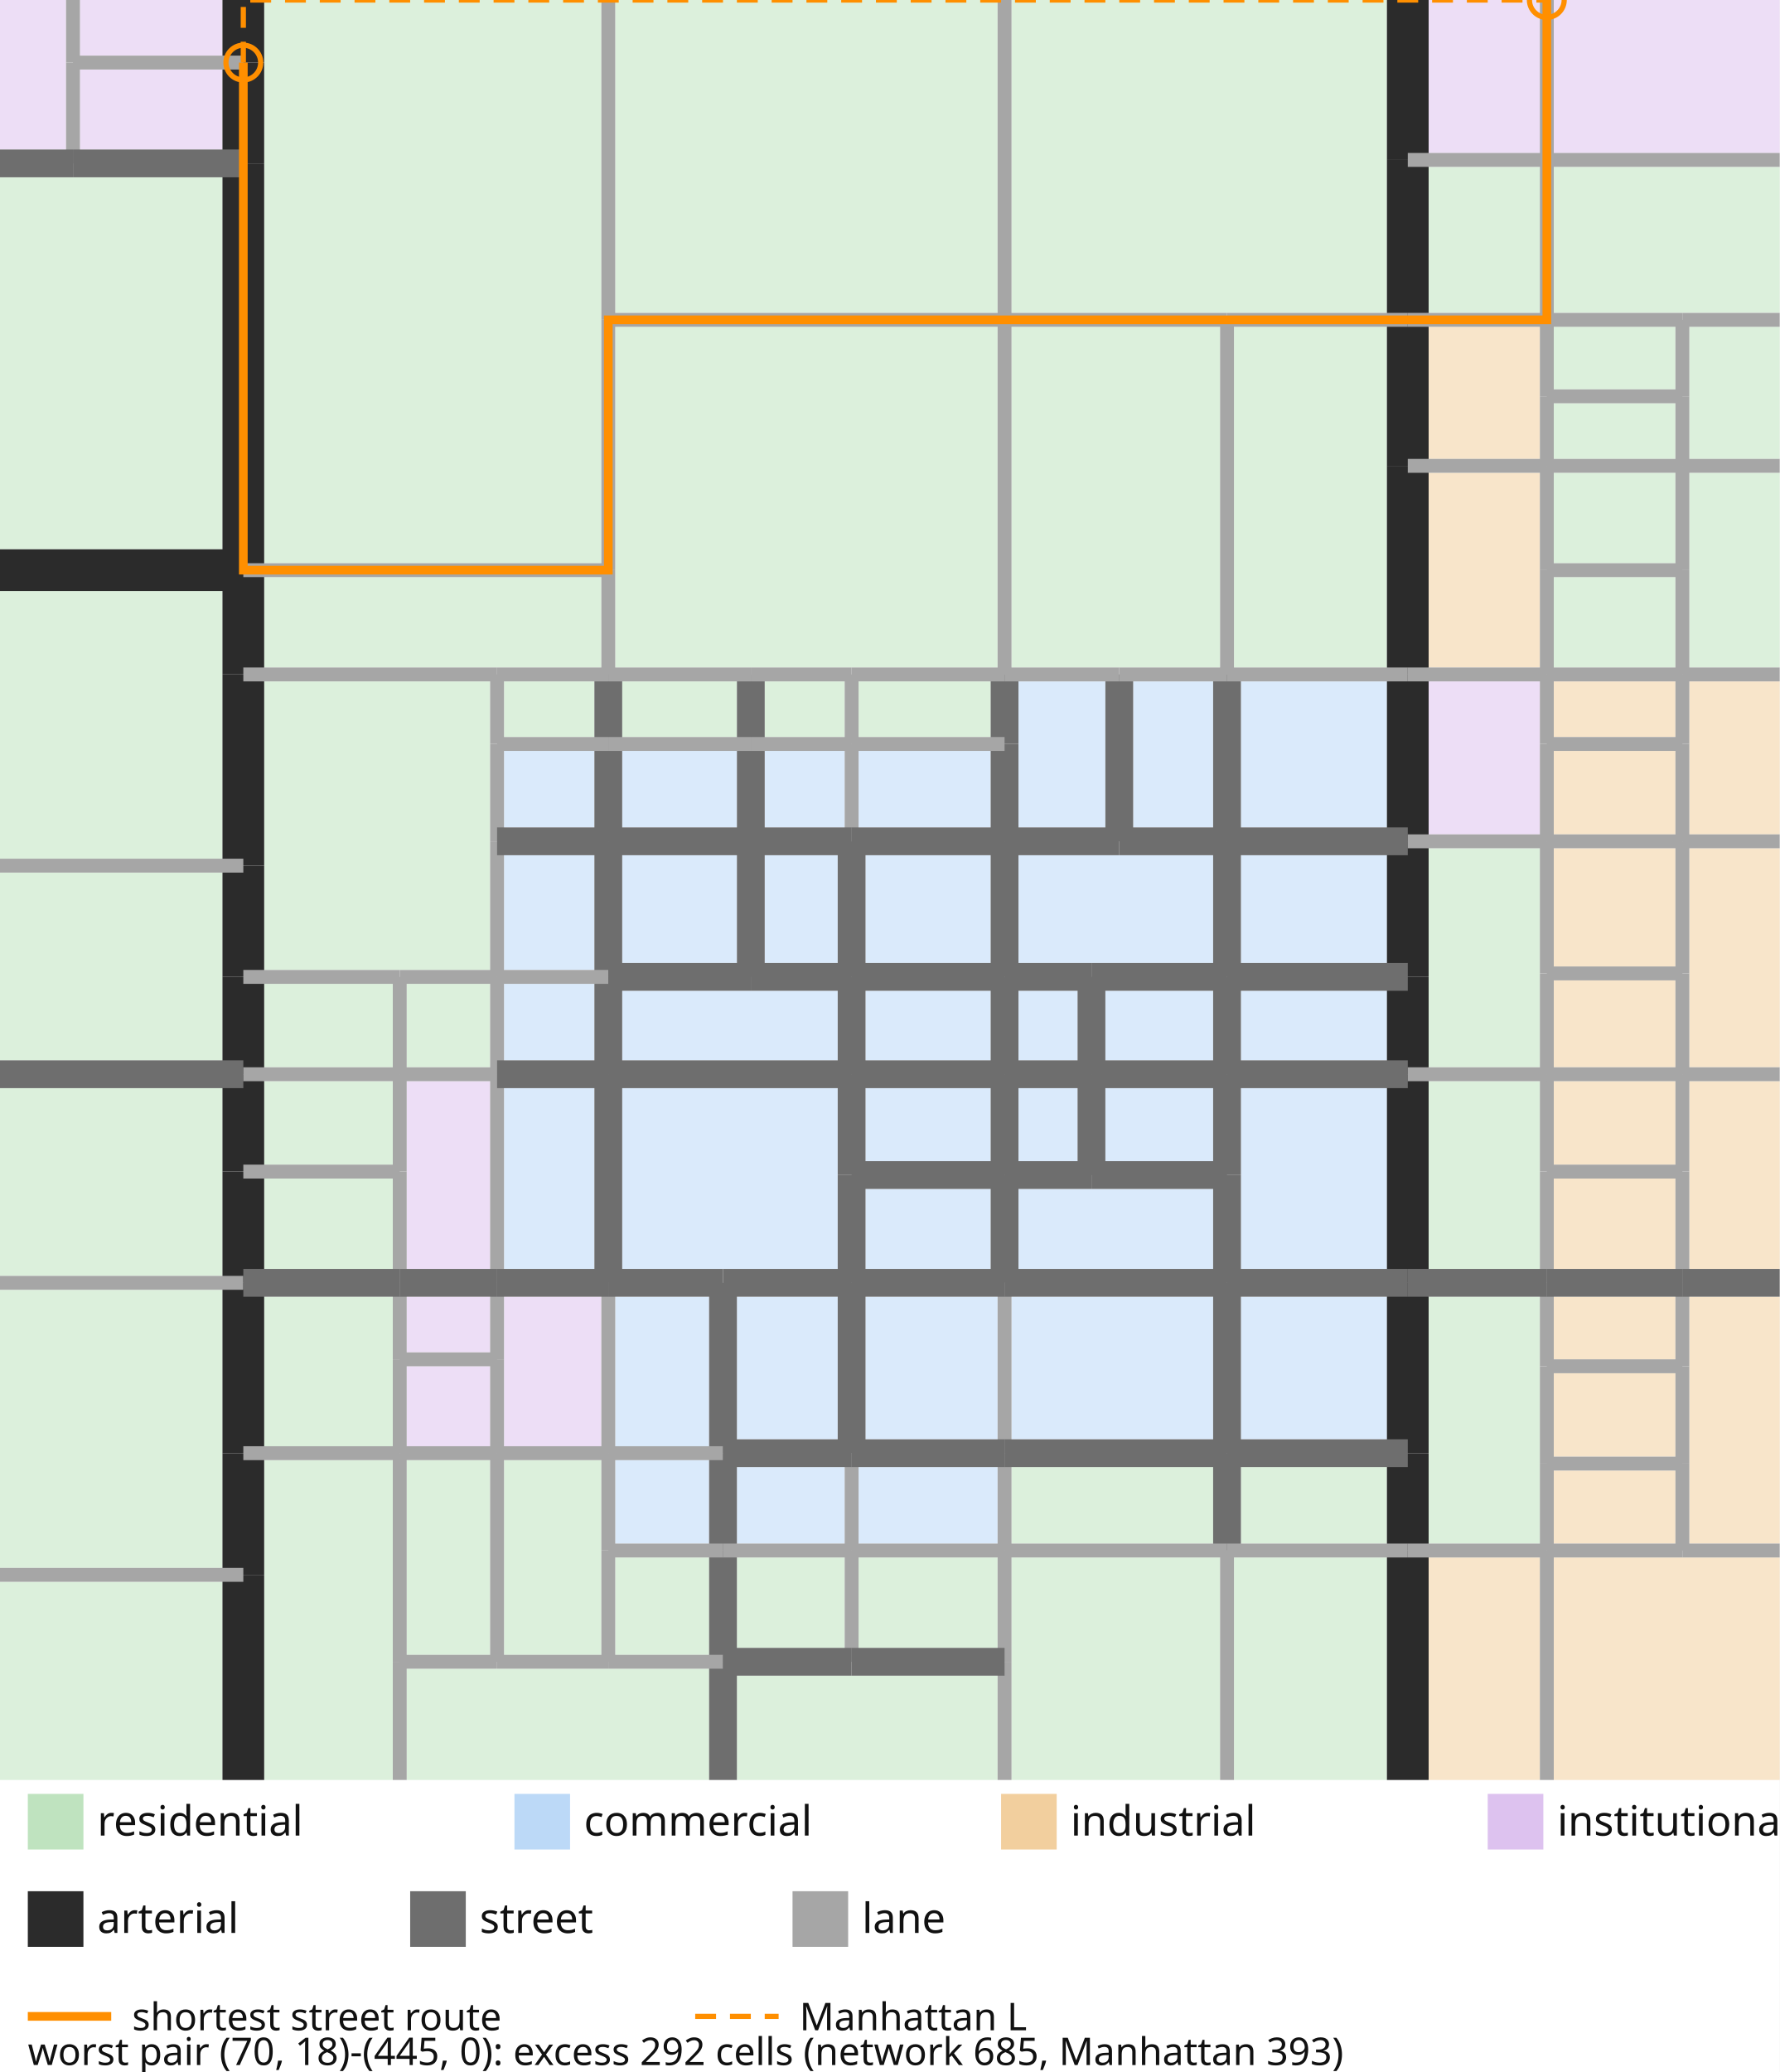
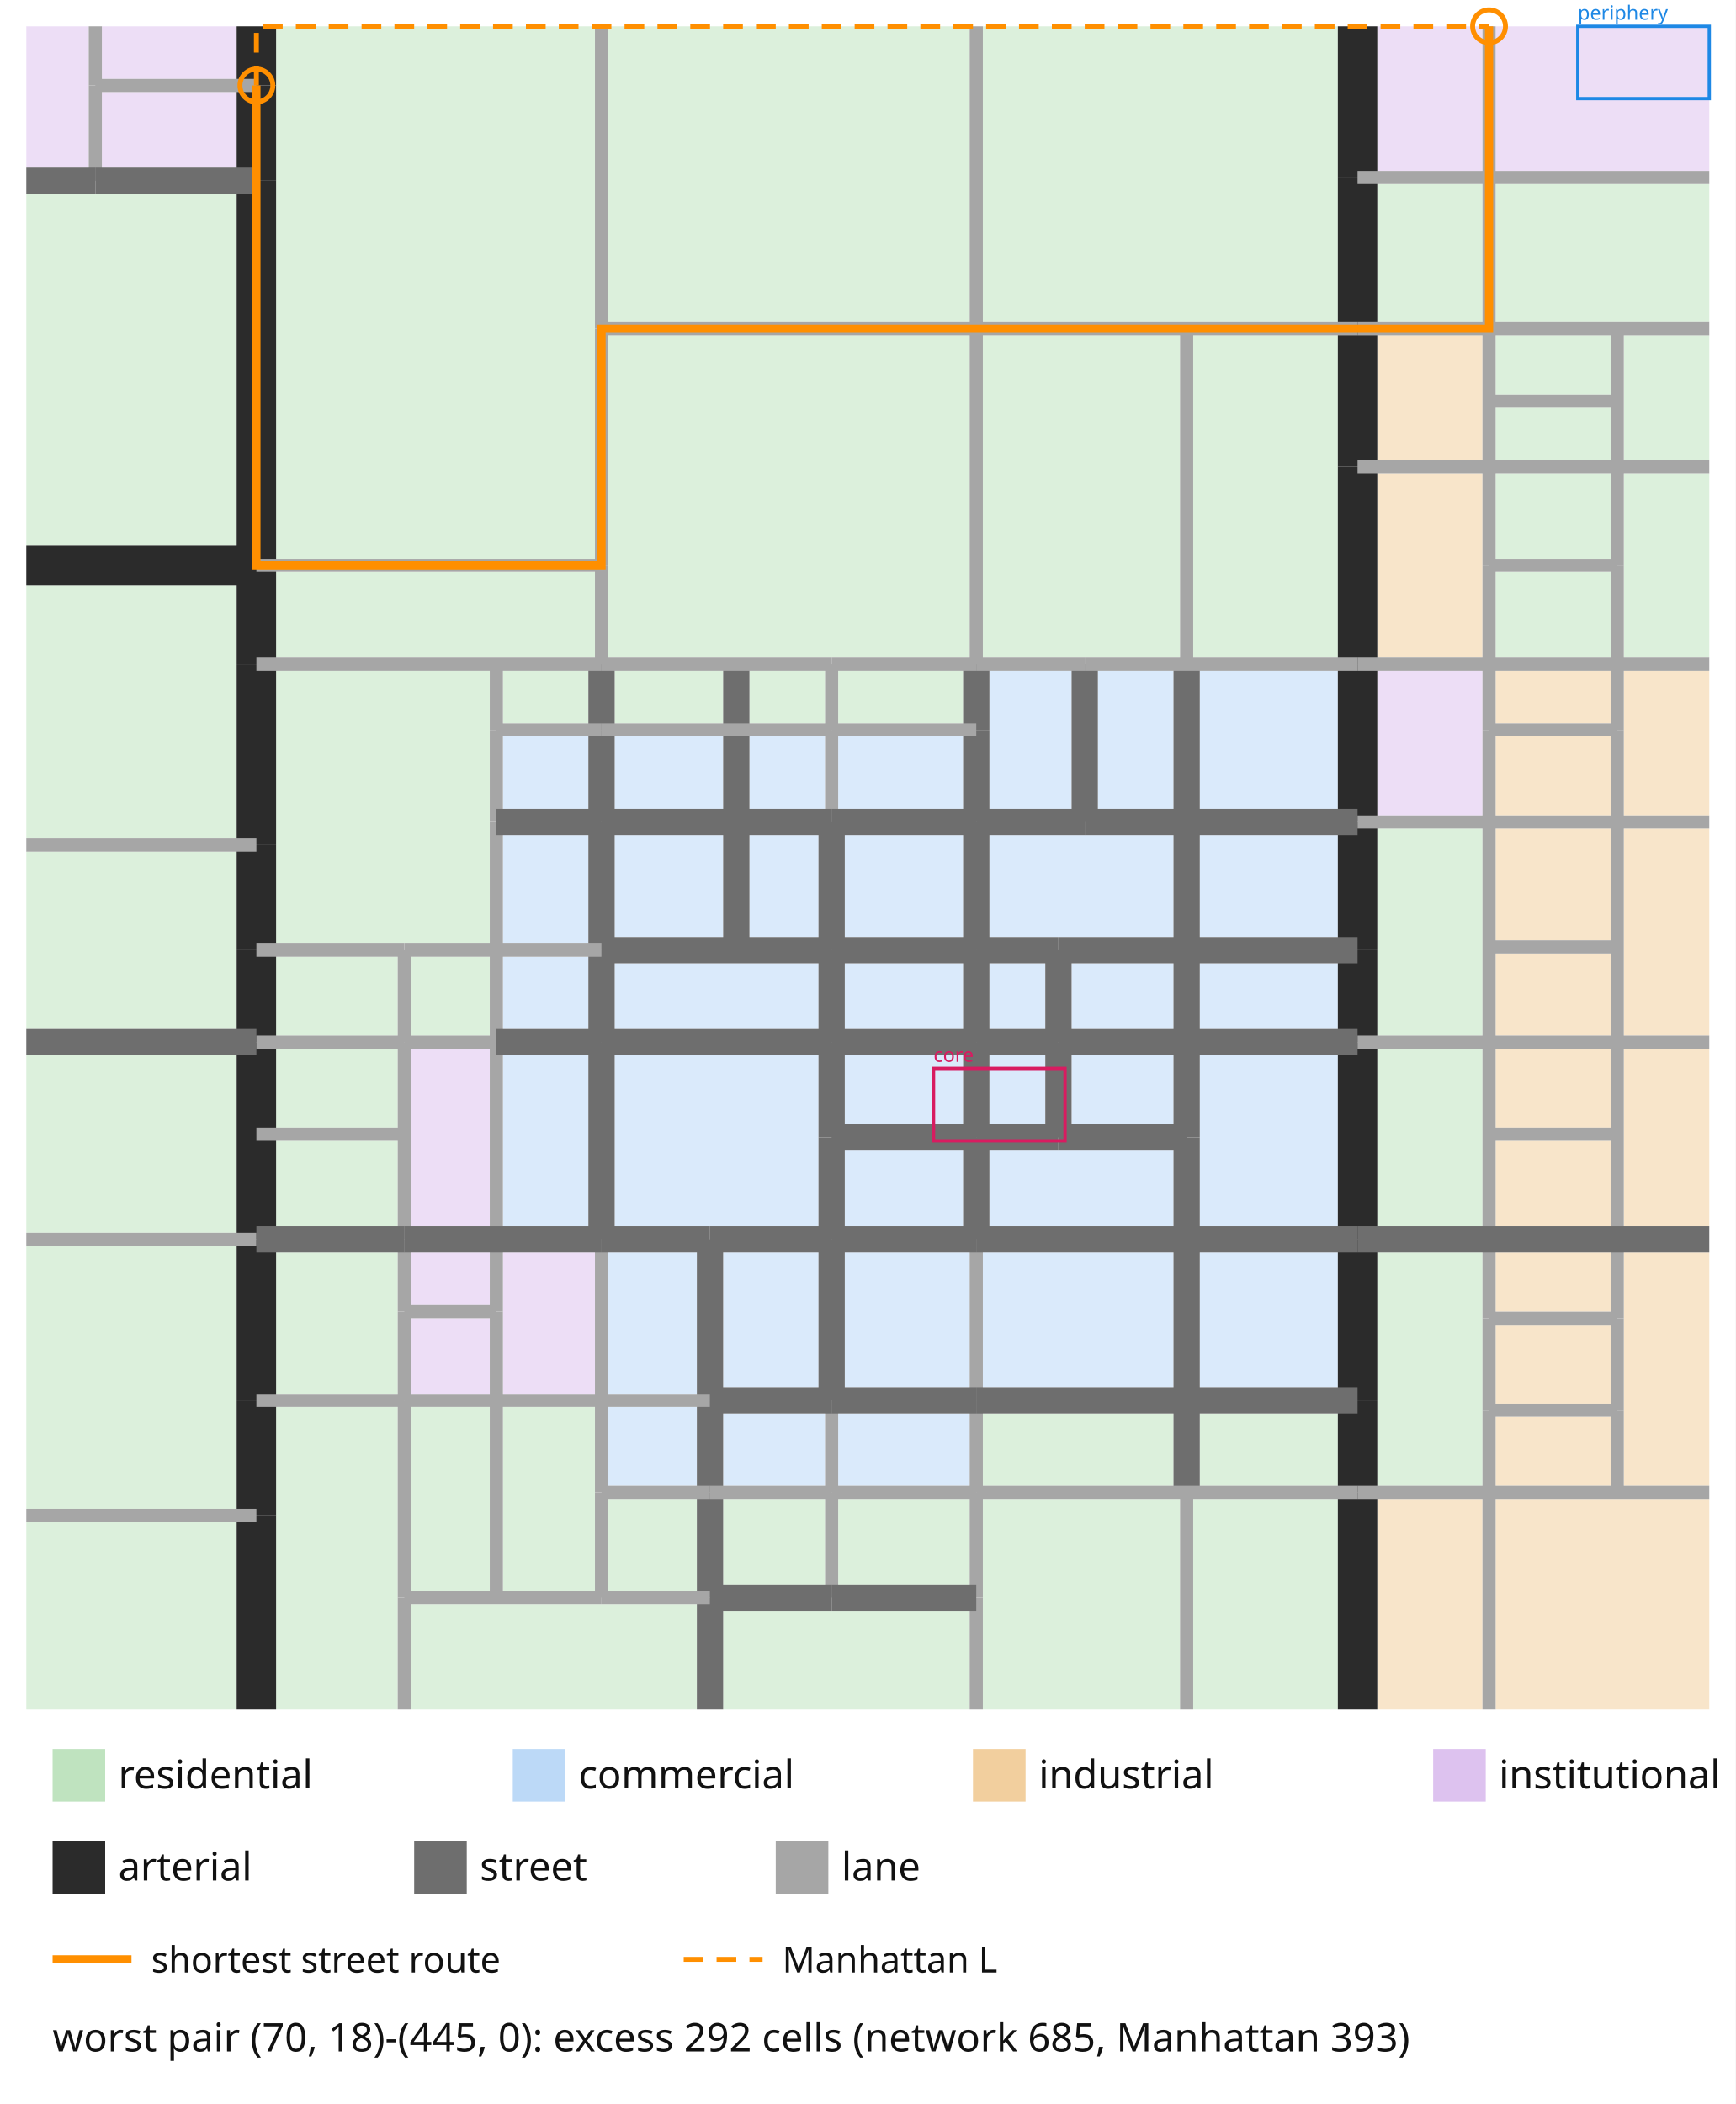
- <svg xmlns="http://www.w3.org/2000/svg" width="512" height="596" viewBox="0 0 512 596">
-   <rect x="0" y="0" width="512" height="596" fill="#ffffff" />
+ <svg xmlns="http://www.w3.org/2000/svg" width="528" height="640" viewBox="-8 -8 528 640">
+   <rect x="-8" y="-8" width="528" height="640" fill="#ffffff" />
  <rect x="0" y="0" width="19" height="43" fill="#ddc2ef" fill-opacity="0.55" />
  <rect x="23" y="0" width="41" height="16" fill="#ddc2ef" fill-opacity="0.55" />
  <rect x="76" y="0" width="97" height="162" fill="#bfe3bf" fill-opacity="0.55" />
  <rect x="177" y="0" width="110" height="90" fill="#bfe3bf" fill-opacity="0.55" />
  <rect x="291" y="0" width="108" height="90" fill="#bfe3bf" fill-opacity="0.55" />
  <rect x="411" y="0" width="32" height="44" fill="#ddc2ef" fill-opacity="0.55" />
  <rect x="447" y="0" width="65" height="44" fill="#ddc2ef" fill-opacity="0.55" />
  <rect x="23" y="20" width="41" height="23" fill="#ddc2ef" fill-opacity="0.55" />
  <rect x="411" y="48" width="32" height="42" fill="#bfe3bf" fill-opacity="0.55" />
  <rect x="447" y="48" width="65" height="42" fill="#bfe3bf" fill-opacity="0.55" />
  <rect x="0" y="51" width="64" height="107" fill="#bfe3bf" fill-opacity="0.55" />
  <rect x="177" y="94" width="110" height="98" fill="#bfe3bf" fill-opacity="0.55" />
  <rect x="291" y="94" width="60" height="98" fill="#bfe3bf" fill-opacity="0.55" />
  <rect x="355" y="94" width="44" height="98" fill="#bfe3bf" fill-opacity="0.55" />
  <rect x="411" y="94" width="32" height="38" fill="#f2cf9e" fill-opacity="0.55" />
  <rect x="447" y="94" width="35" height="18" fill="#bfe3bf" fill-opacity="0.55" />
  <rect x="486" y="94" width="26" height="38" fill="#bfe3bf" fill-opacity="0.55" />
  <rect x="447" y="116" width="35" height="16" fill="#bfe3bf" fill-opacity="0.55" />
  <rect x="411" y="136" width="32" height="56" fill="#f2cf9e" fill-opacity="0.55" />
  <rect x="447" y="136" width="35" height="26" fill="#bfe3bf" fill-opacity="0.55" />
  <rect x="486" y="136" width="26" height="56" fill="#bfe3bf" fill-opacity="0.55" />
  <rect x="76" y="166" width="97" height="26" fill="#bfe3bf" fill-opacity="0.55" />
  <rect x="447" y="166" width="35" height="26" fill="#bfe3bf" fill-opacity="0.55" />
  <rect x="0" y="170" width="64" height="77" fill="#bfe3bf" fill-opacity="0.55" />
  <rect x="76" y="196" width="65" height="83" fill="#bfe3bf" fill-opacity="0.55" />
  <rect x="145" y="196" width="26" height="16" fill="#bfe3bf" fill-opacity="0.55" />
  <rect x="179" y="196" width="33" height="16" fill="#bfe3bf" fill-opacity="0.55" />
  <rect x="220" y="196" width="23" height="16" fill="#bfe3bf" fill-opacity="0.55" />
  <rect x="247" y="196" width="38" height="16" fill="#bfe3bf" fill-opacity="0.55" />
  <rect x="293" y="196" width="25" height="42" fill="#bcd9f7" fill-opacity="0.55" />
  <rect x="326" y="196" width="23" height="42" fill="#bcd9f7" fill-opacity="0.55" />
  <rect x="357" y="196" width="42" height="42" fill="#bcd9f7" fill-opacity="0.55" />
  <rect x="411" y="196" width="32" height="44" fill="#ddc2ef" fill-opacity="0.55" />
  <rect x="447" y="196" width="35" height="16" fill="#f2cf9e" fill-opacity="0.55" />
  <rect x="486" y="196" width="26" height="44" fill="#f2cf9e" fill-opacity="0.55" />
  <rect x="145" y="216" width="26" height="22" fill="#bcd9f7" fill-opacity="0.55" />
  <rect x="179" y="216" width="33" height="22" fill="#bcd9f7" fill-opacity="0.55" />
  <rect x="220" y="216" width="23" height="22" fill="#bcd9f7" fill-opacity="0.55" />
  <rect x="247" y="216" width="38" height="22" fill="#bcd9f7" fill-opacity="0.55" />
  <rect x="447" y="216" width="35" height="24" fill="#f2cf9e" fill-opacity="0.55" />
  <rect x="411" y="244" width="32" height="63" fill="#bfe3bf" fill-opacity="0.55" />
  <rect x="447" y="244" width="35" height="34" fill="#f2cf9e" fill-opacity="0.55" />
  <rect x="486" y="244" width="26" height="63" fill="#f2cf9e" fill-opacity="0.55" />
  <rect x="145" y="246" width="26" height="33" fill="#bcd9f7" fill-opacity="0.55" />
  <rect x="179" y="246" width="33" height="31" fill="#bcd9f7" fill-opacity="0.55" />
  <rect x="220" y="246" width="21" height="31" fill="#bcd9f7" fill-opacity="0.55" />
  <rect x="249" y="246" width="36" height="31" fill="#bcd9f7" fill-opacity="0.55" />
  <rect x="293" y="246" width="56" height="31" fill="#bcd9f7" fill-opacity="0.55" />
  <rect x="357" y="246" width="42" height="31" fill="#bcd9f7" fill-opacity="0.55" />
  <rect x="0" y="251" width="64" height="54" fill="#bfe3bf" fill-opacity="0.55" />
  <rect x="447" y="282" width="35" height="25" fill="#f2cf9e" fill-opacity="0.55" />
  <rect x="76" y="283" width="37" height="24" fill="#bfe3bf" fill-opacity="0.55" />
  <rect x="117" y="283" width="24" height="24" fill="#bfe3bf" fill-opacity="0.55" />
  <rect x="145" y="283" width="26" height="22" fill="#bcd9f7" fill-opacity="0.55" />
  <rect x="179" y="285" width="62" height="20" fill="#bcd9f7" fill-opacity="0.55" />
  <rect x="249" y="285" width="36" height="20" fill="#bcd9f7" fill-opacity="0.55" />
  <rect x="293" y="285" width="17" height="20" fill="#bcd9f7" fill-opacity="0.55" />
  <rect x="318" y="285" width="31" height="20" fill="#bcd9f7" fill-opacity="0.55" />
  <rect x="357" y="285" width="42" height="20" fill="#bcd9f7" fill-opacity="0.55" />
  <rect x="76" y="311" width="37" height="24" fill="#bfe3bf" fill-opacity="0.55" />
  <rect x="117" y="311" width="24" height="54" fill="#ddc2ef" fill-opacity="0.55" />
  <rect x="411" y="311" width="32" height="54" fill="#bfe3bf" fill-opacity="0.55" />
  <rect x="447" y="311" width="35" height="24" fill="#f2cf9e" fill-opacity="0.55" />
  <rect x="486" y="311" width="26" height="54" fill="#f2cf9e" fill-opacity="0.55" />
  <rect x="0" y="313" width="64" height="54" fill="#bfe3bf" fill-opacity="0.55" />
  <rect x="145" y="313" width="26" height="52" fill="#bcd9f7" fill-opacity="0.55" />
  <rect x="179" y="313" width="62" height="52" fill="#bcd9f7" fill-opacity="0.55" />
  <rect x="249" y="313" width="36" height="21" fill="#bcd9f7" fill-opacity="0.55" />
  <rect x="293" y="313" width="17" height="21" fill="#bcd9f7" fill-opacity="0.55" />
  <rect x="318" y="313" width="31" height="21" fill="#bcd9f7" fill-opacity="0.55" />
  <rect x="357" y="313" width="42" height="52" fill="#bcd9f7" fill-opacity="0.55" />
  <rect x="76" y="339" width="37" height="26" fill="#bfe3bf" fill-opacity="0.55" />
  <rect x="447" y="339" width="35" height="26" fill="#f2cf9e" fill-opacity="0.55" />
  <rect x="249" y="342" width="36" height="23" fill="#bcd9f7" fill-opacity="0.55" />
  <rect x="293" y="342" width="56" height="23" fill="#bcd9f7" fill-opacity="0.55" />
  <rect x="0" y="371" width="64" height="80" fill="#bfe3bf" fill-opacity="0.55" />
  <rect x="76" y="373" width="37" height="43" fill="#bfe3bf" fill-opacity="0.55" />
  <rect x="117" y="373" width="24" height="16" fill="#ddc2ef" fill-opacity="0.55" />
  <rect x="145" y="373" width="28" height="43" fill="#ddc2ef" fill-opacity="0.55" />
  <rect x="177" y="373" width="27" height="43" fill="#bcd9f7" fill-opacity="0.55" />
  <rect x="212" y="373" width="29" height="41" fill="#bcd9f7" fill-opacity="0.55" />
  <rect x="249" y="373" width="38" height="41" fill="#bcd9f7" fill-opacity="0.55" />
  <rect x="291" y="373" width="58" height="41" fill="#bcd9f7" fill-opacity="0.55" />
  <rect x="357" y="373" width="42" height="41" fill="#bcd9f7" fill-opacity="0.55" />
  <rect x="411" y="373" width="32" height="71" fill="#bfe3bf" fill-opacity="0.55" />
  <rect x="447" y="373" width="35" height="18" fill="#f2cf9e" fill-opacity="0.55" />
  <rect x="486" y="373" width="26" height="71" fill="#f2cf9e" fill-opacity="0.55" />
  <rect x="117" y="393" width="24" height="23" fill="#ddc2ef" fill-opacity="0.55" />
  <rect x="447" y="395" width="35" height="24" fill="#f2cf9e" fill-opacity="0.55" />
  <rect x="76" y="420" width="37" height="92" fill="#bfe3bf" fill-opacity="0.55" />
  <rect x="117" y="420" width="24" height="56" fill="#bfe3bf" fill-opacity="0.55" />
  <rect x="145" y="420" width="28" height="56" fill="#bfe3bf" fill-opacity="0.55" />
  <rect x="177" y="420" width="27" height="24" fill="#bcd9f7" fill-opacity="0.55" />
  <rect x="212" y="422" width="31" height="22" fill="#bcd9f7" fill-opacity="0.55" />
  <rect x="247" y="422" width="40" height="22" fill="#bcd9f7" fill-opacity="0.55" />
  <rect x="291" y="422" width="58" height="22" fill="#bfe3bf" fill-opacity="0.55" />
  <rect x="357" y="422" width="42" height="22" fill="#bfe3bf" fill-opacity="0.55" />
  <rect x="447" y="423" width="35" height="21" fill="#f2cf9e" fill-opacity="0.55" />
  <rect x="177" y="448" width="27" height="28" fill="#bfe3bf" fill-opacity="0.55" />
  <rect x="212" y="448" width="31" height="26" fill="#bfe3bf" fill-opacity="0.55" />
  <rect x="247" y="448" width="40" height="26" fill="#bfe3bf" fill-opacity="0.55" />
  <rect x="291" y="448" width="60" height="64" fill="#bfe3bf" fill-opacity="0.55" />
  <rect x="355" y="448" width="44" height="64" fill="#bfe3bf" fill-opacity="0.55" />
  <rect x="411" y="448" width="32" height="64" fill="#f2cf9e" fill-opacity="0.55" />
  <rect x="447" y="448" width="65" height="64" fill="#f2cf9e" fill-opacity="0.55" />
  <rect x="0" y="455" width="64" height="57" fill="#bfe3bf" fill-opacity="0.55" />
  <rect x="117" y="480" width="87" height="32" fill="#bfe3bf" fill-opacity="0.55" />
  <rect x="212" y="482" width="75" height="30" fill="#bfe3bf" fill-opacity="0.55" />
  <rect x="19" y="0" width="4" height="18" fill="#a6a6a6" />
  <rect x="19" y="18" width="4" height="29" fill="#a6a6a6" />
  <rect x="64" y="0" width="12" height="18" fill="#2b2b2b" />
  <rect x="64" y="18" width="12" height="29" fill="#2b2b2b" />
  <rect x="64" y="47" width="12" height="117" fill="#2b2b2b" />
  <rect x="64" y="164" width="12" height="30" fill="#2b2b2b" />
  <rect x="64" y="194" width="12" height="55" fill="#2b2b2b" />
  <rect x="64" y="249" width="12" height="32" fill="#2b2b2b" />
  <rect x="64" y="281" width="12" height="28" fill="#2b2b2b" />
  <rect x="64" y="309" width="12" height="28" fill="#2b2b2b" />
  <rect x="64" y="337" width="12" height="32" fill="#2b2b2b" />
  <rect x="64" y="369" width="12" height="49" fill="#2b2b2b" />
  <rect x="64" y="418" width="12" height="35" fill="#2b2b2b" />
  <rect x="64" y="453" width="12" height="59" fill="#2b2b2b" />
  <rect x="113" y="281" width="4" height="28" fill="#a6a6a6" />
  <rect x="113" y="309" width="4" height="28" fill="#a6a6a6" />
  <rect x="113" y="337" width="4" height="32" fill="#a6a6a6" />
  <rect x="113" y="369" width="4" height="22" fill="#a6a6a6" />
  <rect x="113" y="391" width="4" height="27" fill="#a6a6a6" />
  <rect x="113" y="418" width="4" height="60" fill="#a6a6a6" />
  <rect x="113" y="478" width="4" height="34" fill="#a6a6a6" />
  <rect x="141" y="194" width="4" height="20" fill="#a6a6a6" />
  <rect x="141" y="214" width="4" height="28" fill="#a6a6a6" />
  <rect x="141" y="242" width="4" height="39" fill="#a6a6a6" />
  <rect x="141" y="281" width="4" height="28" fill="#a6a6a6" />
  <rect x="141" y="309" width="4" height="60" fill="#a6a6a6" />
  <rect x="141" y="369" width="4" height="22" fill="#a6a6a6" />
  <rect x="141" y="391" width="4" height="27" fill="#a6a6a6" />
  <rect x="141" y="418" width="4" height="60" fill="#a6a6a6" />
  <rect x="173" y="0" width="4" height="92" fill="#a6a6a6" />
  <rect x="173" y="92" width="4" height="72" fill="#a6a6a6" />
  <rect x="173" y="164" width="4" height="30" fill="#a6a6a6" />
  <rect x="171" y="194" width="8" height="20" fill="#6e6e6e" />
  <rect x="171" y="214" width="8" height="28" fill="#6e6e6e" />
  <rect x="171" y="242" width="8" height="39" fill="#6e6e6e" />
  <rect x="171" y="281" width="8" height="28" fill="#6e6e6e" />
  <rect x="171" y="309" width="8" height="60" fill="#6e6e6e" />
  <rect x="173" y="369" width="4" height="49" fill="#a6a6a6" />
  <rect x="173" y="418" width="4" height="28" fill="#a6a6a6" />
  <rect x="173" y="446" width="4" height="32" fill="#a6a6a6" />
  <rect x="204" y="369" width="8" height="49" fill="#6e6e6e" />
  <rect x="204" y="418" width="8" height="28" fill="#6e6e6e" />
  <rect x="204" y="446" width="8" height="32" fill="#6e6e6e" />
  <rect x="204" y="478" width="8" height="34" fill="#6e6e6e" />
  <rect x="212" y="194" width="8" height="20" fill="#6e6e6e" />
  <rect x="212" y="214" width="8" height="28" fill="#6e6e6e" />
  <rect x="212" y="242" width="8" height="39" fill="#6e6e6e" />
  <rect x="243" y="194" width="4" height="20" fill="#a6a6a6" />
  <rect x="243" y="214" width="4" height="28" fill="#a6a6a6" />
  <rect x="241" y="242" width="8" height="39" fill="#6e6e6e" />
  <rect x="241" y="281" width="8" height="28" fill="#6e6e6e" />
  <rect x="241" y="309" width="8" height="29" fill="#6e6e6e" />
  <rect x="241" y="338" width="8" height="31" fill="#6e6e6e" />
  <rect x="241" y="369" width="8" height="49" fill="#6e6e6e" />
  <rect x="243" y="418" width="4" height="28" fill="#a6a6a6" />
  <rect x="243" y="446" width="4" height="32" fill="#a6a6a6" />
  <rect x="287" y="0" width="4" height="92" fill="#a6a6a6" />
  <rect x="287" y="92" width="4" height="102" fill="#a6a6a6" />
  <rect x="285" y="194" width="8" height="20" fill="#6e6e6e" />
  <rect x="285" y="214" width="8" height="28" fill="#6e6e6e" />
  <rect x="285" y="242" width="8" height="39" fill="#6e6e6e" />
  <rect x="285" y="281" width="8" height="28" fill="#6e6e6e" />
  <rect x="285" y="309" width="8" height="29" fill="#6e6e6e" />
  <rect x="285" y="338" width="8" height="31" fill="#6e6e6e" />
  <rect x="287" y="369" width="4" height="49" fill="#a6a6a6" />
  <rect x="287" y="418" width="4" height="28" fill="#a6a6a6" />
  <rect x="287" y="446" width="4" height="32" fill="#a6a6a6" />
  <rect x="287" y="478" width="4" height="34" fill="#a6a6a6" />
  <rect x="310" y="281" width="8" height="28" fill="#6e6e6e" />
  <rect x="310" y="309" width="8" height="29" fill="#6e6e6e" />
  <rect x="318" y="194" width="8" height="48" fill="#6e6e6e" />
  <rect x="351" y="92" width="4" height="102" fill="#a6a6a6" />
  <rect x="349" y="194" width="8" height="48" fill="#6e6e6e" />
  <rect x="349" y="242" width="8" height="39" fill="#6e6e6e" />
  <rect x="349" y="281" width="8" height="28" fill="#6e6e6e" />
  <rect x="349" y="309" width="8" height="29" fill="#6e6e6e" />
  <rect x="349" y="338" width="8" height="31" fill="#6e6e6e" />
  <rect x="349" y="369" width="8" height="49" fill="#6e6e6e" />
  <rect x="349" y="418" width="8" height="28" fill="#6e6e6e" />
  <rect x="351" y="446" width="4" height="66" fill="#a6a6a6" />
  <rect x="399" y="0" width="12" height="46" fill="#2b2b2b" />
  <rect x="399" y="46" width="12" height="46" fill="#2b2b2b" />
  <rect x="399" y="92" width="12" height="42" fill="#2b2b2b" />
  <rect x="399" y="134" width="12" height="60" fill="#2b2b2b" />
  <rect x="399" y="194" width="12" height="48" fill="#2b2b2b" />
  <rect x="399" y="242" width="12" height="39" fill="#2b2b2b" />
  <rect x="399" y="281" width="12" height="28" fill="#2b2b2b" />
  <rect x="399" y="309" width="12" height="60" fill="#2b2b2b" />
  <rect x="399" y="369" width="12" height="49" fill="#2b2b2b" />
  <rect x="399" y="418" width="12" height="28" fill="#2b2b2b" />
  <rect x="399" y="446" width="12" height="66" fill="#2b2b2b" />
  <rect x="443" y="0" width="4" height="46" fill="#a6a6a6" />
  <rect x="443" y="46" width="4" height="46" fill="#a6a6a6" />
  <rect x="443" y="92" width="4" height="22" fill="#a6a6a6" />
  <rect x="443" y="114" width="4" height="20" fill="#a6a6a6" />
  <rect x="443" y="134" width="4" height="30" fill="#a6a6a6" />
  <rect x="443" y="164" width="4" height="30" fill="#a6a6a6" />
  <rect x="443" y="194" width="4" height="20" fill="#a6a6a6" />
  <rect x="443" y="214" width="4" height="28" fill="#a6a6a6" />
  <rect x="443" y="242" width="4" height="38" fill="#a6a6a6" />
  <rect x="443" y="280" width="4" height="29" fill="#a6a6a6" />
  <rect x="443" y="309" width="4" height="28" fill="#a6a6a6" />
  <rect x="443" y="337" width="4" height="32" fill="#a6a6a6" />
  <rect x="443" y="369" width="4" height="24" fill="#a6a6a6" />
  <rect x="443" y="393" width="4" height="28" fill="#a6a6a6" />
  <rect x="443" y="421" width="4" height="25" fill="#a6a6a6" />
  <rect x="443" y="446" width="4" height="66" fill="#a6a6a6" />
  <rect x="482" y="92" width="4" height="22" fill="#a6a6a6" />
  <rect x="482" y="114" width="4" height="20" fill="#a6a6a6" />
  <rect x="482" y="134" width="4" height="30" fill="#a6a6a6" />
  <rect x="482" y="164" width="4" height="30" fill="#a6a6a6" />
  <rect x="482" y="194" width="4" height="20" fill="#a6a6a6" />
  <rect x="482" y="214" width="4" height="28" fill="#a6a6a6" />
  <rect x="482" y="242" width="4" height="38" fill="#a6a6a6" />
  <rect x="482" y="280" width="4" height="29" fill="#a6a6a6" />
  <rect x="482" y="309" width="4" height="28" fill="#a6a6a6" />
  <rect x="482" y="337" width="4" height="32" fill="#a6a6a6" />
  <rect x="482" y="369" width="4" height="24" fill="#a6a6a6" />
  <rect x="482" y="393" width="4" height="28" fill="#a6a6a6" />
  <rect x="482" y="421" width="4" height="25" fill="#a6a6a6" />
  <rect x="21" y="16" width="49" height="4" fill="#a6a6a6" />
  <rect x="405" y="44" width="40" height="4" fill="#a6a6a6" />
  <rect x="445" y="44" width="67" height="4" fill="#a6a6a6" />
  <rect x="0" y="43" width="21" height="8" fill="#6e6e6e" />
  <rect x="21" y="43" width="49" height="8" fill="#6e6e6e" />
  <rect x="175" y="90" width="114" height="4" fill="#a6a6a6" />
  <rect x="289" y="90" width="64" height="4" fill="#a6a6a6" />
  <rect x="353" y="90" width="52" height="4" fill="#a6a6a6" />
  <rect x="405" y="90" width="40" height="4" fill="#a6a6a6" />
  <rect x="445" y="90" width="39" height="4" fill="#a6a6a6" />
  <rect x="484" y="90" width="28" height="4" fill="#a6a6a6" />
  <rect x="445" y="112" width="39" height="4" fill="#a6a6a6" />
  <rect x="405" y="132" width="40" height="4" fill="#a6a6a6" />
  <rect x="445" y="132" width="39" height="4" fill="#a6a6a6" />
  <rect x="484" y="132" width="28" height="4" fill="#a6a6a6" />
  <rect x="0" y="158" width="70" height="12" fill="#2b2b2b" />
  <rect x="70" y="162" width="105" height="4" fill="#a6a6a6" />
  <rect x="445" y="162" width="39" height="4" fill="#a6a6a6" />
  <rect x="70" y="192" width="73" height="4" fill="#a6a6a6" />
  <rect x="143" y="192" width="32" height="4" fill="#a6a6a6" />
  <rect x="175" y="192" width="41" height="4" fill="#a6a6a6" />
  <rect x="216" y="192" width="29" height="4" fill="#a6a6a6" />
  <rect x="245" y="192" width="44" height="4" fill="#a6a6a6" />
  <rect x="289" y="192" width="33" height="4" fill="#a6a6a6" />
  <rect x="322" y="192" width="31" height="4" fill="#a6a6a6" />
  <rect x="353" y="192" width="52" height="4" fill="#a6a6a6" />
  <rect x="405" y="192" width="40" height="4" fill="#a6a6a6" />
  <rect x="445" y="192" width="39" height="4" fill="#a6a6a6" />
  <rect x="484" y="192" width="28" height="4" fill="#a6a6a6" />
  <rect x="143" y="212" width="32" height="4" fill="#a6a6a6" />
  <rect x="175" y="212" width="41" height="4" fill="#a6a6a6" />
  <rect x="216" y="212" width="29" height="4" fill="#a6a6a6" />
  <rect x="245" y="212" width="44" height="4" fill="#a6a6a6" />
  <rect x="445" y="212" width="39" height="4" fill="#a6a6a6" />
  <rect x="143" y="238" width="32" height="8" fill="#6e6e6e" />
  <rect x="175" y="238" width="41" height="8" fill="#6e6e6e" />
  <rect x="216" y="238" width="29" height="8" fill="#6e6e6e" />
  <rect x="245" y="238" width="44" height="8" fill="#6e6e6e" />
  <rect x="289" y="238" width="33" height="8" fill="#6e6e6e" />
  <rect x="322" y="238" width="31" height="8" fill="#6e6e6e" />
  <rect x="353" y="238" width="52" height="8" fill="#6e6e6e" />
  <rect x="405" y="240" width="40" height="4" fill="#a6a6a6" />
  <rect x="445" y="240" width="39" height="4" fill="#a6a6a6" />
  <rect x="484" y="240" width="28" height="4" fill="#a6a6a6" />
  <rect x="0" y="247" width="70" height="4" fill="#a6a6a6" />
  <rect x="445" y="278" width="39" height="4" fill="#a6a6a6" />
  <rect x="70" y="279" width="45" height="4" fill="#a6a6a6" />
  <rect x="115" y="279" width="28" height="4" fill="#a6a6a6" />
  <rect x="143" y="279" width="32" height="4" fill="#a6a6a6" />
  <rect x="175" y="277" width="41" height="8" fill="#6e6e6e" />
  <rect x="216" y="277" width="29" height="8" fill="#6e6e6e" />
  <rect x="245" y="277" width="44" height="8" fill="#6e6e6e" />
  <rect x="289" y="277" width="25" height="8" fill="#6e6e6e" />
  <rect x="314" y="277" width="39" height="8" fill="#6e6e6e" />
  <rect x="353" y="277" width="52" height="8" fill="#6e6e6e" />
  <rect x="0" y="305" width="70" height="8" fill="#6e6e6e" />
  <rect x="70" y="307" width="45" height="4" fill="#a6a6a6" />
  <rect x="115" y="307" width="28" height="4" fill="#a6a6a6" />
  <rect x="143" y="305" width="32" height="8" fill="#6e6e6e" />
  <rect x="175" y="305" width="70" height="8" fill="#6e6e6e" />
  <rect x="245" y="305" width="44" height="8" fill="#6e6e6e" />
  <rect x="289" y="305" width="25" height="8" fill="#6e6e6e" />
  <rect x="314" y="305" width="39" height="8" fill="#6e6e6e" />
  <rect x="353" y="305" width="52" height="8" fill="#6e6e6e" />
  <rect x="405" y="307" width="40" height="4" fill="#a6a6a6" />
  <rect x="445" y="307" width="39" height="4" fill="#a6a6a6" />
  <rect x="484" y="307" width="28" height="4" fill="#a6a6a6" />
  <rect x="70" y="335" width="45" height="4" fill="#a6a6a6" />
  <rect x="445" y="335" width="39" height="4" fill="#a6a6a6" />
  <rect x="245" y="334" width="44" height="8" fill="#6e6e6e" />
  <rect x="289" y="334" width="25" height="8" fill="#6e6e6e" />
  <rect x="314" y="334" width="39" height="8" fill="#6e6e6e" />
  <rect x="0" y="367" width="70" height="4" fill="#a6a6a6" />
  <rect x="70" y="365" width="45" height="8" fill="#6e6e6e" />
  <rect x="115" y="365" width="28" height="8" fill="#6e6e6e" />
  <rect x="143" y="365" width="32" height="8" fill="#6e6e6e" />
  <rect x="175" y="365" width="33" height="8" fill="#6e6e6e" />
  <rect x="208" y="365" width="37" height="8" fill="#6e6e6e" />
  <rect x="245" y="365" width="44" height="8" fill="#6e6e6e" />
  <rect x="289" y="365" width="64" height="8" fill="#6e6e6e" />
  <rect x="353" y="365" width="52" height="8" fill="#6e6e6e" />
  <rect x="405" y="365" width="40" height="8" fill="#6e6e6e" />
  <rect x="445" y="365" width="39" height="8" fill="#6e6e6e" />
  <rect x="484" y="365" width="28" height="8" fill="#6e6e6e" />
  <rect x="115" y="389" width="28" height="4" fill="#a6a6a6" />
  <rect x="445" y="391" width="39" height="4" fill="#a6a6a6" />
  <rect x="70" y="416" width="45" height="4" fill="#a6a6a6" />
  <rect x="115" y="416" width="28" height="4" fill="#a6a6a6" />
  <rect x="143" y="416" width="32" height="4" fill="#a6a6a6" />
  <rect x="175" y="416" width="33" height="4" fill="#a6a6a6" />
  <rect x="208" y="414" width="37" height="8" fill="#6e6e6e" />
  <rect x="245" y="414" width="44" height="8" fill="#6e6e6e" />
  <rect x="289" y="414" width="64" height="8" fill="#6e6e6e" />
  <rect x="353" y="414" width="52" height="8" fill="#6e6e6e" />
  <rect x="445" y="419" width="39" height="4" fill="#a6a6a6" />
  <rect x="175" y="444" width="33" height="4" fill="#a6a6a6" />
  <rect x="208" y="444" width="37" height="4" fill="#a6a6a6" />
  <rect x="245" y="444" width="44" height="4" fill="#a6a6a6" />
  <rect x="289" y="444" width="64" height="4" fill="#a6a6a6" />
  <rect x="353" y="444" width="52" height="4" fill="#a6a6a6" />
  <rect x="405" y="444" width="40" height="4" fill="#a6a6a6" />
  <rect x="445" y="444" width="39" height="4" fill="#a6a6a6" />
  <rect x="484" y="444" width="28" height="4" fill="#a6a6a6" />
  <rect x="0" y="451" width="70" height="4" fill="#a6a6a6" />
  <rect x="115" y="476" width="28" height="4" fill="#a6a6a6" />
  <rect x="143" y="476" width="32" height="4" fill="#a6a6a6" />
  <rect x="175" y="476" width="33" height="4" fill="#a6a6a6" />
  <rect x="208" y="474" width="37" height="8" fill="#6e6e6e" />
  <rect x="245" y="474" width="44" height="8" fill="#6e6e6e" />
+   <rect x="276" y="317" width="40" height="22" fill="none" stroke="#d81b60" stroke-width="1" />
+   <text x="276" y="315" font-family="sans-serif" font-size="6" fill="#d81b60">core</text>
+   <rect x="472" y="0" width="40" height="22" fill="none" stroke="#1e88e5" stroke-width="1" />
+   <text x="472" y="-2" font-family="sans-serif" font-size="6" fill="#1e88e5">periphery</text>
  <polyline points="70,18 70,47 70,164 175,164 175,92 289,92 353,92 405,92 445,92 445,46 445,0" fill="none" stroke="#ff8f00" stroke-width="2.5" />
  <polyline points="70,18 70,0 445,0" fill="none" stroke="#ff8f00" stroke-width="1.5" stroke-dasharray="6 4" />
  <circle cx="70" cy="18" r="5" fill="none" stroke="#ff8f00" stroke-width="1.5" />
  <circle cx="445" cy="0" r="5" fill="none" stroke="#ff8f00" stroke-width="1.5" />
-   <rect x="8" y="516" width="16" height="16" fill="#bfe3bf" />
-   <text x="28" y="528" font-family="sans-serif" font-size="12" fill="#111">residential</text>
-   <rect x="148" y="516" width="16" height="16" fill="#bcd9f7" />
-   <text x="168" y="528" font-family="sans-serif" font-size="12" fill="#111">commercial</text>
-   <rect x="288" y="516" width="16" height="16" fill="#f2cf9e" />
-   <text x="308" y="528" font-family="sans-serif" font-size="12" fill="#111">industrial</text>
-   <rect x="428" y="516" width="16" height="16" fill="#ddc2ef" />
-   <text x="448" y="528" font-family="sans-serif" font-size="12" fill="#111">institutional</text>
-   <rect x="8" y="544" width="16" height="16" fill="#2b2b2b" />
-   <text x="28" y="556" font-family="sans-serif" font-size="12" fill="#111">arterial</text>
-   <rect x="118" y="544" width="16" height="16" fill="#6e6e6e" />
-   <text x="138" y="556" font-family="sans-serif" font-size="12" fill="#111">street</text>
-   <rect x="228" y="544" width="16" height="16" fill="#a6a6a6" />
-   <text x="248" y="556" font-family="sans-serif" font-size="12" fill="#111">lane</text>
-   <line x1="8" y1="580" x2="32" y2="580" stroke="#ff8f00" stroke-width="2.5" />
-   <text x="38" y="584" font-family="sans-serif" font-size="11" fill="#111">shortest street route</text>
-   <line x1="200" y1="580" x2="224" y2="580" stroke="#ff8f00" stroke-width="1.5" stroke-dasharray="6 4" />
-   <text x="230" y="584" font-family="sans-serif" font-size="11" fill="#111">Manhattan L</text>
-   <text x="8" y="594" font-family="sans-serif" font-size="11" fill="#111">worst pair (70, 18)-(445, 0): excess 292 cells (network 685, Manhattan 393)</text>
+   <rect x="8" y="524" width="16" height="16" fill="#bfe3bf" />
+   <text x="28" y="536" font-family="sans-serif" font-size="12" fill="#111">residential</text>
+   <rect x="148" y="524" width="16" height="16" fill="#bcd9f7" />
+   <text x="168" y="536" font-family="sans-serif" font-size="12" fill="#111">commercial</text>
+   <rect x="288" y="524" width="16" height="16" fill="#f2cf9e" />
+   <text x="308" y="536" font-family="sans-serif" font-size="12" fill="#111">industrial</text>
+   <rect x="428" y="524" width="16" height="16" fill="#ddc2ef" />
+   <text x="448" y="536" font-family="sans-serif" font-size="12" fill="#111">institutional</text>
+   <rect x="8" y="552" width="16" height="16" fill="#2b2b2b" />
+   <text x="28" y="564" font-family="sans-serif" font-size="12" fill="#111">arterial</text>
+   <rect x="118" y="552" width="16" height="16" fill="#6e6e6e" />
+   <text x="138" y="564" font-family="sans-serif" font-size="12" fill="#111">street</text>
+   <rect x="228" y="552" width="16" height="16" fill="#a6a6a6" />
+   <text x="248" y="564" font-family="sans-serif" font-size="12" fill="#111">lane</text>
+   <line x1="8" y1="588" x2="32" y2="588" stroke="#ff8f00" stroke-width="2.5" />
+   <text x="38" y="592" font-family="sans-serif" font-size="11" fill="#111">shortest street route</text>
+   <line x1="200" y1="588" x2="224" y2="588" stroke="#ff8f00" stroke-width="1.5" stroke-dasharray="6 4" />
+   <text x="230" y="592" font-family="sans-serif" font-size="11" fill="#111">Manhattan L</text>
+   <text x="8" y="616" font-family="sans-serif" font-size="12" fill="#111">worst pair (70, 18)-(445, 0): excess 292 cells (network 685, Manhattan 393)</text>
</svg>
